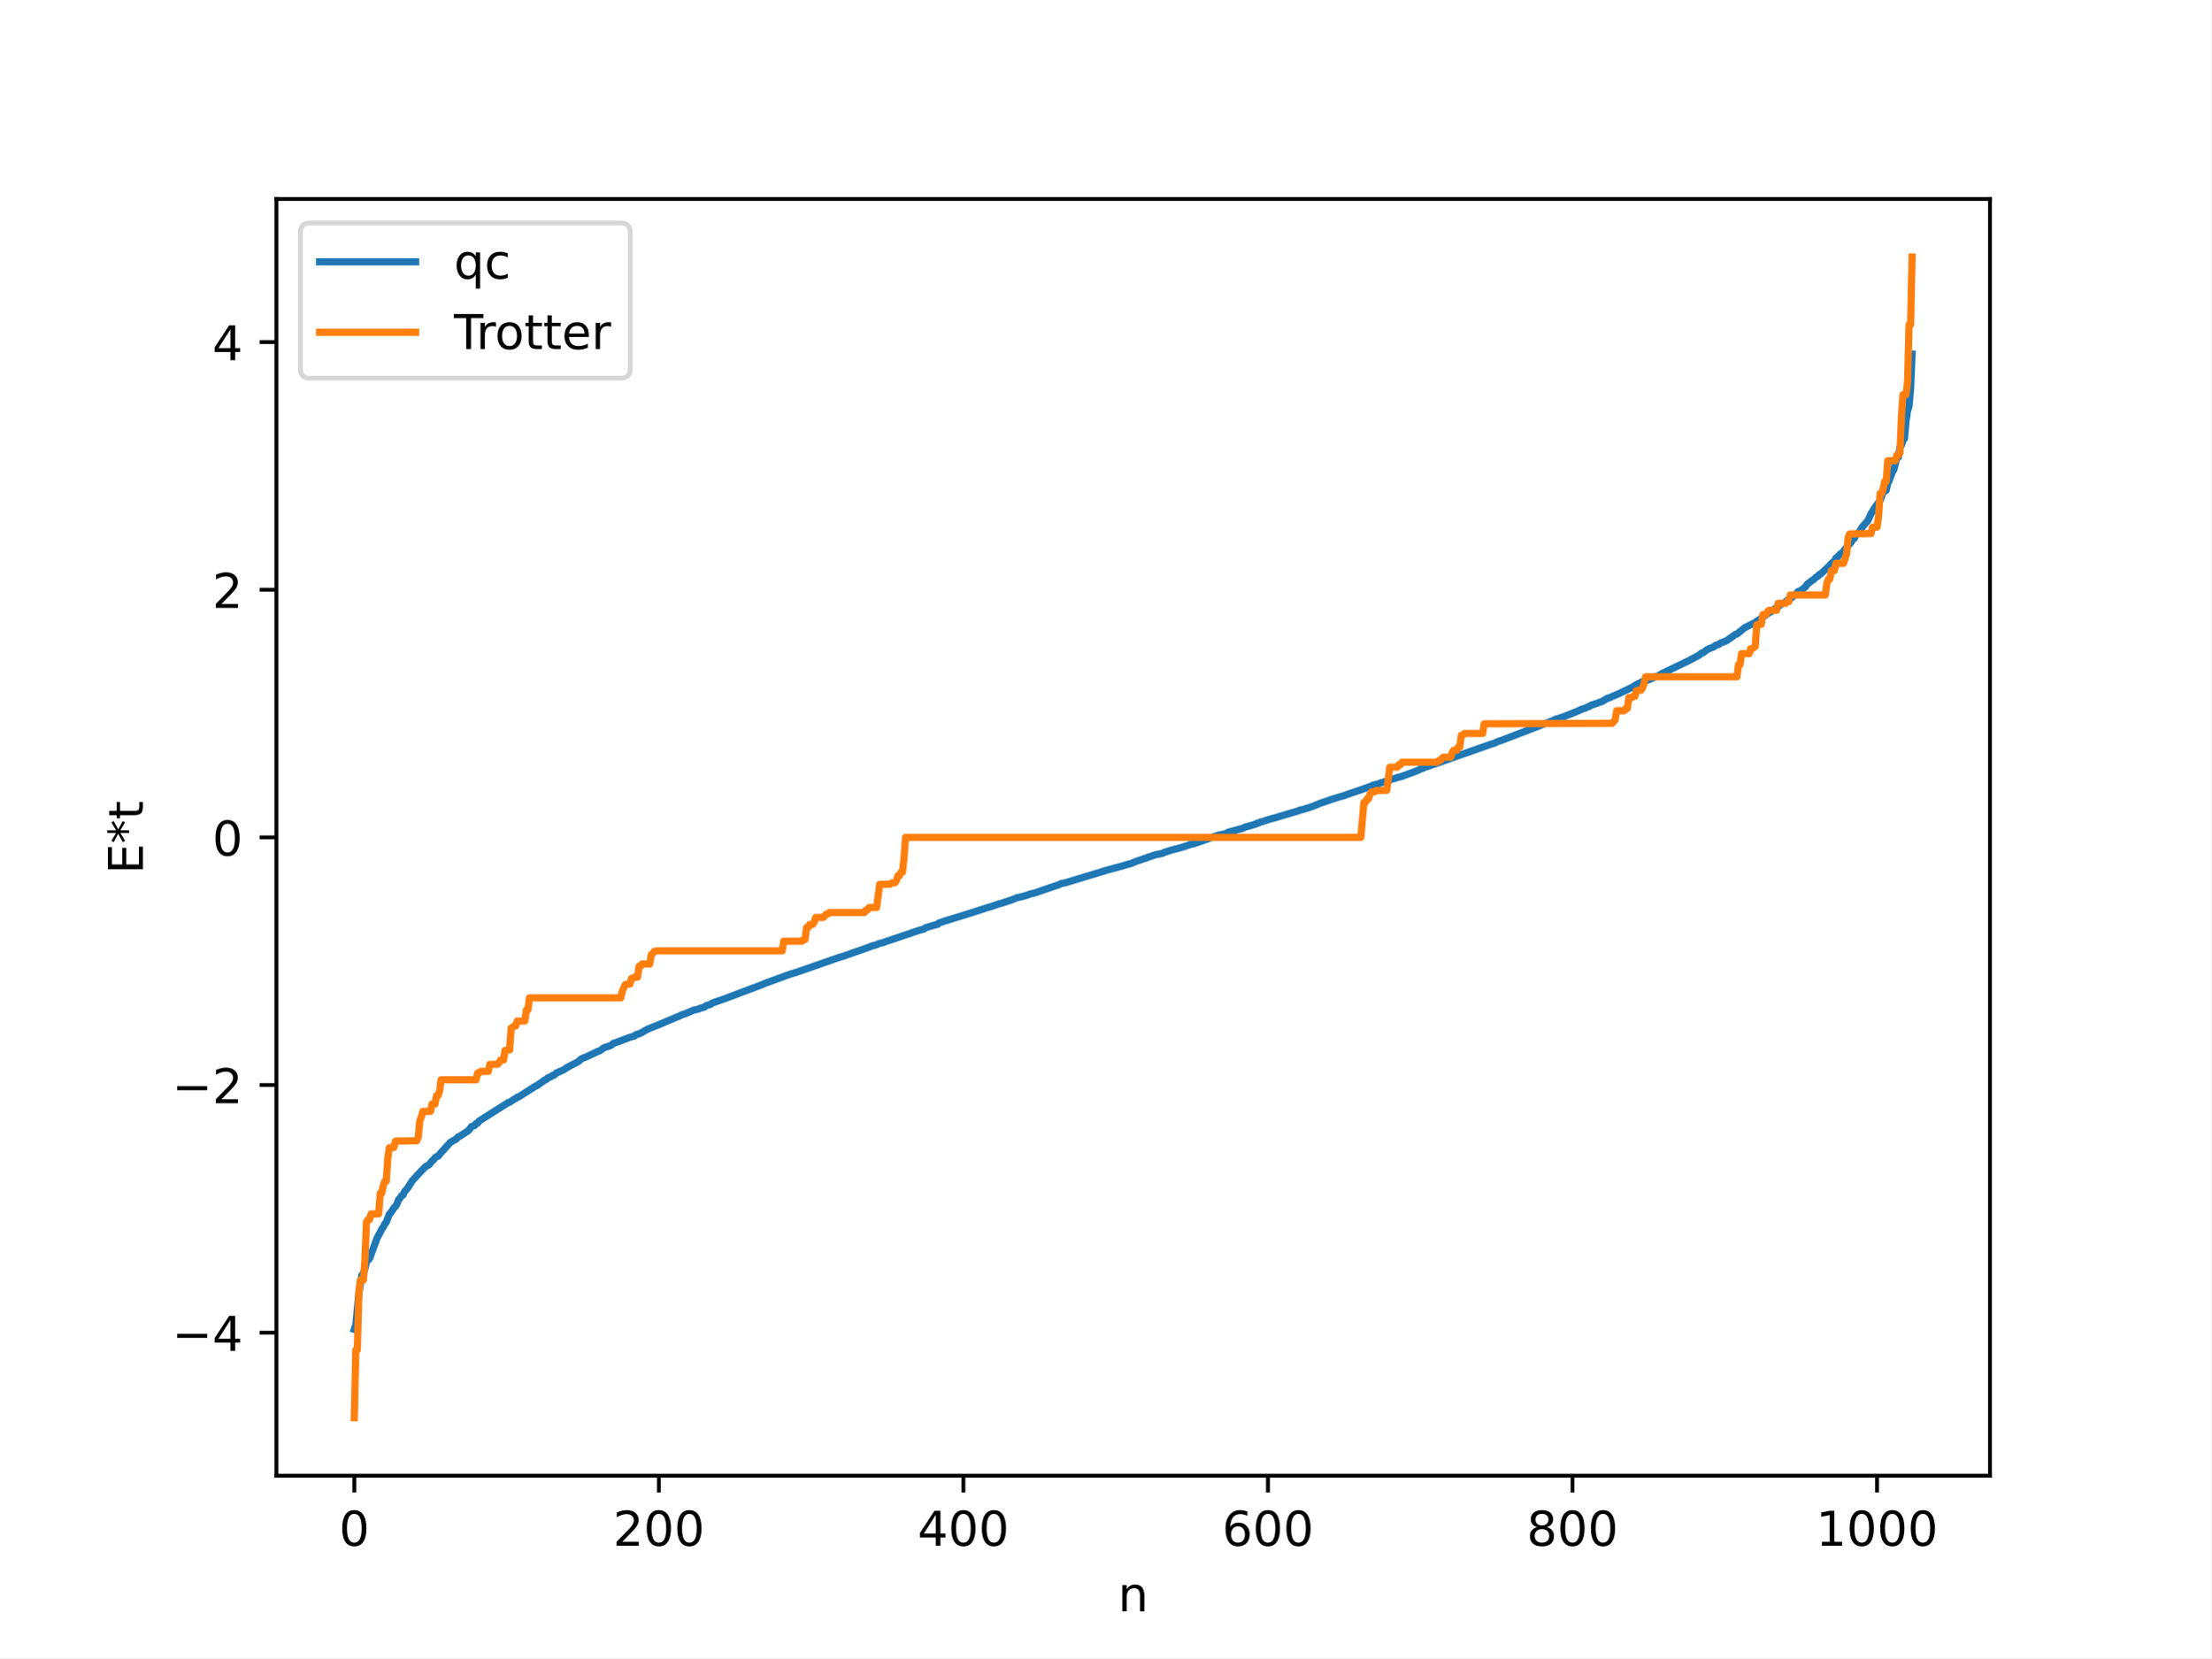
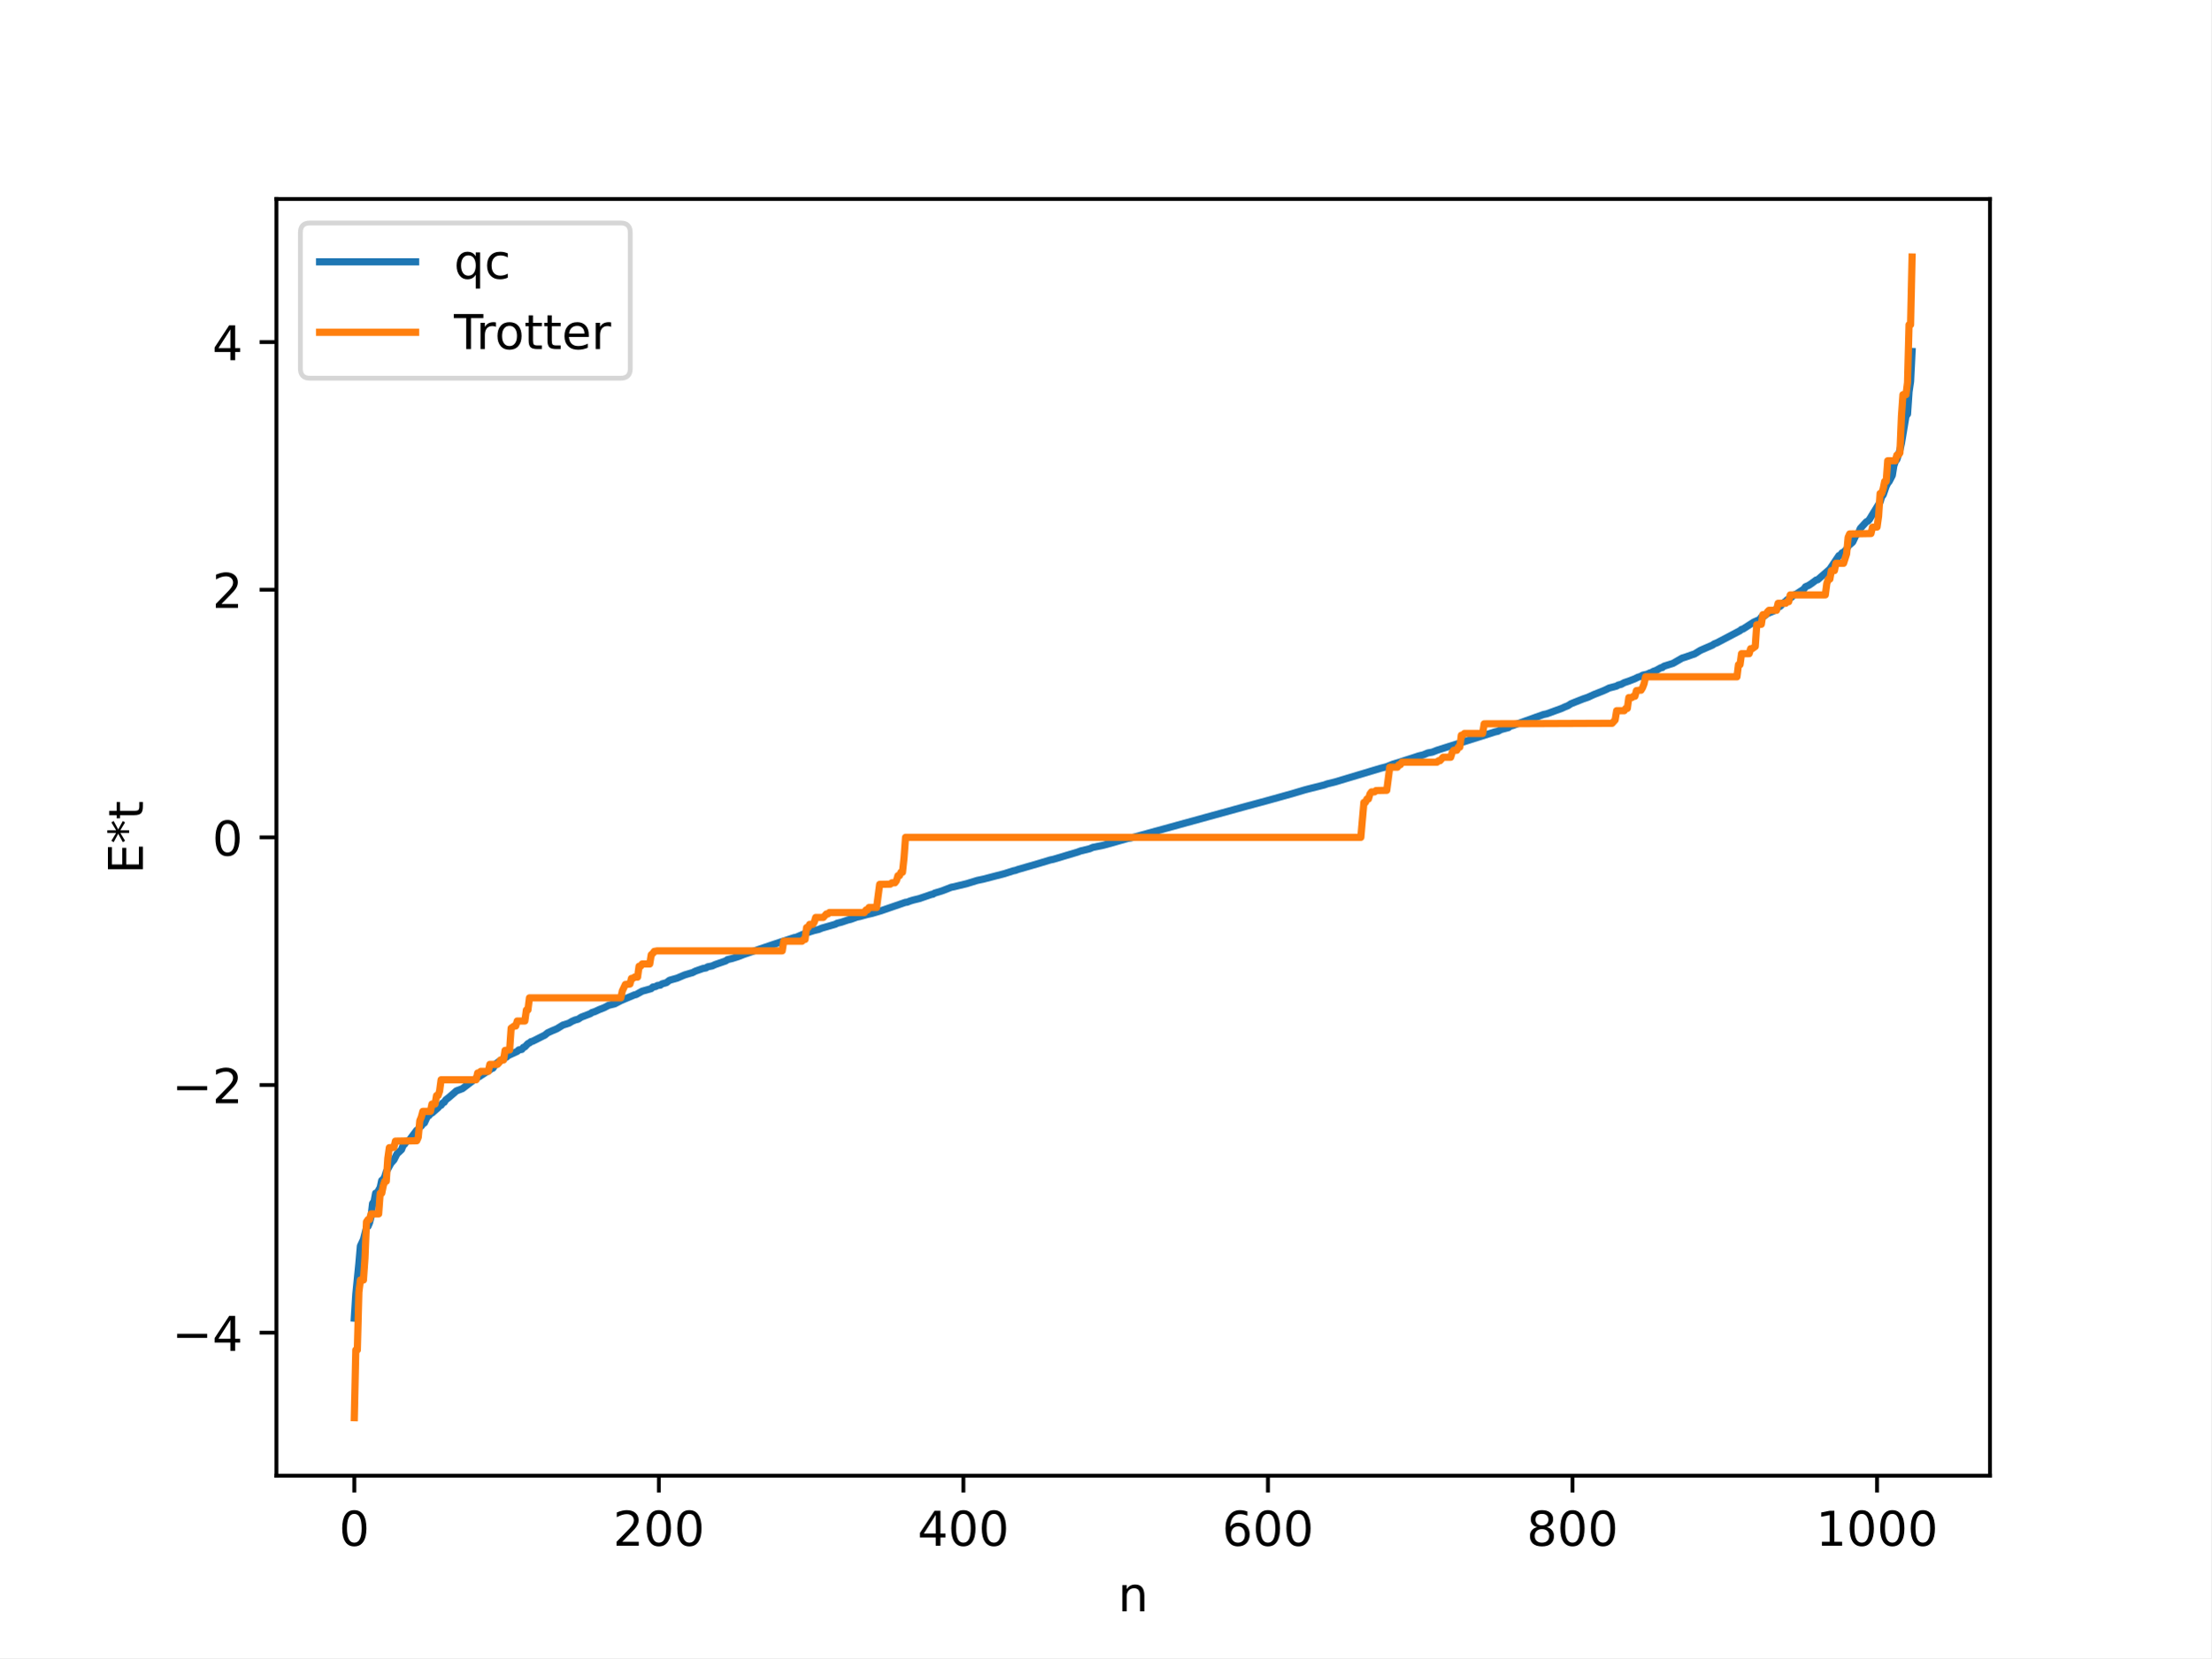
<svg xmlns="http://www.w3.org/2000/svg" xmlns:xlink="http://www.w3.org/1999/xlink" width="460.8pt" height="345.6pt" viewBox="0 0 460.8 345.6" version="1.1">
  <defs>
    <style type="text/css">*{stroke-linejoin: round; stroke-linecap: butt}</style>
  </defs>
  <g id="figure_1">
    <g id="patch_1">
      <path d="M 0 345.6  L 460.8 345.6  L 460.8 0  L 0 0  z " style="fill: #ffffff" />
    </g>
    <g id="axes_1">
      <g id="patch_2">
        <path d="M 57.6 307.584  L 414.72 307.584  L 414.72 41.472  L 57.6 41.472  z " style="fill: #ffffff" />
      </g>
      <g id="matplotlib.axis_1">
        <g id="xtick_1">
          <g id="line2d_1">
            <defs>
-               <path id="me1c7dc7ae8" d="M 0 0  L 0 3.5  " style="stroke: #000000; stroke-width: 0.8" />
-             </defs>
-             <g>
-               <use xlink:href="#me1c7dc7ae8" x="73.833" y="307.584" style="stroke: #000000; stroke-width: 0.8" />
+               <path id="m63dd4cfc53" d="M 0 0  L 0 3.5  " style="stroke: #000000; stroke-width: 0.8" />
+             </defs>
+             <g>
+               <use xlink:href="#m63dd4cfc53" x="73.833" y="307.584" style="stroke: #000000; stroke-width: 0.8" />
            </g>
          </g>
          <g id="text_1">
            <g transform="translate(70.65148 322.1824) scale(0.1 -0.1)">
              <defs>
                <path id="DejaVuSans-30" d="M 2034 4250  Q 1547 4250 1301 3770  Q 1056 3291 1056 2328  Q 1056 1369 1301 889  Q 1547 409 2034 409  Q 2525 409 2770 889  Q 3016 1369 3016 2328  Q 3016 3291 2770 3770  Q 2525 4250 2034 4250  z M 2034 4750  Q 2819 4750 3233 4129  Q 3647 3509 3647 2328  Q 3647 1150 3233 529  Q 2819 -91 2034 -91  Q 1250 -91 836 529  Q 422 1150 422 2328  Q 422 3509 836 4129  Q 1250 4750 2034 4750  z " transform="scale(0.015625)" />
              </defs>
              <use xlink:href="#DejaVuSans-30" />
            </g>
          </g>
        </g>
        <g id="xtick_2">
          <g id="line2d_2">
            <g>
-               <use xlink:href="#me1c7dc7ae8" x="137.304" y="307.584" style="stroke: #000000; stroke-width: 0.8" />
+               <use xlink:href="#m63dd4cfc53" x="137.304" y="307.584" style="stroke: #000000; stroke-width: 0.8" />
            </g>
          </g>
          <g id="text_2">
            <g transform="translate(127.7601 322.1824) scale(0.1 -0.1)">
              <defs>
                <path id="DejaVuSans-32" d="M 1228 531  L 3431 531  L 3431 0  L 469 0  L 469 531  Q 828 903 1448 1529  Q 2069 2156 2228 2338  Q 2531 2678 2651 2914  Q 2772 3150 2772 3378  Q 2772 3750 2511 3984  Q 2250 4219 1831 4219  Q 1534 4219 1204 4116  Q 875 4013 500 3803  L 500 4441  Q 881 4594 1212 4672  Q 1544 4750 1819 4750  Q 2544 4750 2975 4387  Q 3406 4025 3406 3419  Q 3406 3131 3298 2873  Q 3191 2616 2906 2266  Q 2828 2175 2409 1742  Q 1991 1309 1228 531  z " transform="scale(0.015625)" />
              </defs>
              <use xlink:href="#DejaVuSans-32" />
              <use xlink:href="#DejaVuSans-30" x="63.623" />
              <use xlink:href="#DejaVuSans-30" x="127.246" />
            </g>
          </g>
        </g>
        <g id="xtick_3">
          <g id="line2d_3">
            <g>
-               <use xlink:href="#me1c7dc7ae8" x="200.775" y="307.584" style="stroke: #000000; stroke-width: 0.8" />
+               <use xlink:href="#m63dd4cfc53" x="200.775" y="307.584" style="stroke: #000000; stroke-width: 0.8" />
            </g>
          </g>
          <g id="text_3">
            <g transform="translate(191.2311 322.1824) scale(0.1 -0.1)">
              <defs>
                <path id="DejaVuSans-34" d="M 2419 4116  L 825 1625  L 2419 1625  L 2419 4116  z M 2253 4666  L 3047 4666  L 3047 1625  L 3713 1625  L 3713 1100  L 3047 1100  L 3047 0  L 2419 0  L 2419 1100  L 313 1100  L 313 1709  L 2253 4666  z " transform="scale(0.015625)" />
              </defs>
              <use xlink:href="#DejaVuSans-34" />
              <use xlink:href="#DejaVuSans-30" x="63.623" />
              <use xlink:href="#DejaVuSans-30" x="127.246" />
            </g>
          </g>
        </g>
        <g id="xtick_4">
          <g id="line2d_4">
            <g>
-               <use xlink:href="#me1c7dc7ae8" x="264.246" y="307.584" style="stroke: #000000; stroke-width: 0.8" />
+               <use xlink:href="#m63dd4cfc53" x="264.246" y="307.584" style="stroke: #000000; stroke-width: 0.8" />
            </g>
          </g>
          <g id="text_4">
            <g transform="translate(254.7022 322.1824) scale(0.1 -0.1)">
              <defs>
                <path id="DejaVuSans-36" d="M 2113 2584  Q 1688 2584 1439 2293  Q 1191 2003 1191 1497  Q 1191 994 1439 701  Q 1688 409 2113 409  Q 2538 409 2786 701  Q 3034 994 3034 1497  Q 3034 2003 2786 2293  Q 2538 2584 2113 2584  z M 3366 4563  L 3366 3988  Q 3128 4100 2886 4159  Q 2644 4219 2406 4219  Q 1781 4219 1451 3797  Q 1122 3375 1075 2522  Q 1259 2794 1537 2939  Q 1816 3084 2150 3084  Q 2853 3084 3261 2657  Q 3669 2231 3669 1497  Q 3669 778 3244 343  Q 2819 -91 2113 -91  Q 1303 -91 875 529  Q 447 1150 447 2328  Q 447 3434 972 4092  Q 1497 4750 2381 4750  Q 2619 4750 2861 4703  Q 3103 4656 3366 4563  z " transform="scale(0.015625)" />
              </defs>
              <use xlink:href="#DejaVuSans-36" />
              <use xlink:href="#DejaVuSans-30" x="63.623" />
              <use xlink:href="#DejaVuSans-30" x="127.246" />
            </g>
          </g>
        </g>
        <g id="xtick_5">
          <g id="line2d_5">
            <g>
-               <use xlink:href="#me1c7dc7ae8" x="327.717" y="307.584" style="stroke: #000000; stroke-width: 0.8" />
+               <use xlink:href="#m63dd4cfc53" x="327.717" y="307.584" style="stroke: #000000; stroke-width: 0.8" />
            </g>
          </g>
          <g id="text_5">
            <g transform="translate(318.1733 322.1824) scale(0.1 -0.1)">
              <defs>
                <path id="DejaVuSans-38" d="M 2034 2216  Q 1584 2216 1326 1975  Q 1069 1734 1069 1313  Q 1069 891 1326 650  Q 1584 409 2034 409  Q 2484 409 2743 651  Q 3003 894 3003 1313  Q 3003 1734 2745 1975  Q 2488 2216 2034 2216  z M 1403 2484  Q 997 2584 770 2862  Q 544 3141 544 3541  Q 544 4100 942 4425  Q 1341 4750 2034 4750  Q 2731 4750 3128 4425  Q 3525 4100 3525 3541  Q 3525 3141 3298 2862  Q 3072 2584 2669 2484  Q 3125 2378 3379 2068  Q 3634 1759 3634 1313  Q 3634 634 3220 271  Q 2806 -91 2034 -91  Q 1263 -91 848 271  Q 434 634 434 1313  Q 434 1759 690 2068  Q 947 2378 1403 2484  z M 1172 3481  Q 1172 3119 1398 2916  Q 1625 2713 2034 2713  Q 2441 2713 2670 2916  Q 2900 3119 2900 3481  Q 2900 3844 2670 4047  Q 2441 4250 2034 4250  Q 1625 4250 1398 4047  Q 1172 3844 1172 3481  z " transform="scale(0.015625)" />
              </defs>
              <use xlink:href="#DejaVuSans-38" />
              <use xlink:href="#DejaVuSans-30" x="63.623" />
              <use xlink:href="#DejaVuSans-30" x="127.246" />
            </g>
          </g>
        </g>
        <g id="xtick_6">
          <g id="line2d_6">
            <g>
-               <use xlink:href="#me1c7dc7ae8" x="391.188" y="307.584" style="stroke: #000000; stroke-width: 0.8" />
+               <use xlink:href="#m63dd4cfc53" x="391.188" y="307.584" style="stroke: #000000; stroke-width: 0.8" />
            </g>
          </g>
          <g id="text_6">
            <g transform="translate(378.4631 322.1824) scale(0.1 -0.1)">
              <defs>
                <path id="DejaVuSans-31" d="M 794 531  L 1825 531  L 1825 4091  L 703 3866  L 703 4441  L 1819 4666  L 2450 4666  L 2450 531  L 3481 531  L 3481 0  L 794 0  L 794 531  z " transform="scale(0.015625)" />
              </defs>
              <use xlink:href="#DejaVuSans-31" />
              <use xlink:href="#DejaVuSans-30" x="63.623" />
              <use xlink:href="#DejaVuSans-30" x="127.246" />
              <use xlink:href="#DejaVuSans-30" x="190.869" />
            </g>
          </g>
        </g>
        <g id="text_7">
          <g transform="translate(232.9913 335.8606) scale(0.1 -0.1)">
            <defs>
              <path id="DejaVuSans-6e" d="M 3513 2113  L 3513 0  L 2938 0  L 2938 2094  Q 2938 2591 2744 2837  Q 2550 3084 2163 3084  Q 1697 3084 1428 2787  Q 1159 2491 1159 1978  L 1159 0  L 581 0  L 581 3500  L 1159 3500  L 1159 2956  Q 1366 3272 1645 3428  Q 1925 3584 2291 3584  Q 2894 3584 3203 3211  Q 3513 2838 3513 2113  z " transform="scale(0.015625)" />
            </defs>
            <use xlink:href="#DejaVuSans-6e" />
          </g>
        </g>
      </g>
      <g id="matplotlib.axis_2">
        <g id="ytick_1">
          <g id="line2d_7">
            <defs>
-               <path id="m23a9801377" d="M 0 0  L -3.5 0  " style="stroke: #000000; stroke-width: 0.8" />
-             </defs>
-             <g>
-               <use xlink:href="#m23a9801377" x="57.6" y="277.772" style="stroke: #000000; stroke-width: 0.8" />
+               <path id="m480d9a5bd8" d="M 0 0  L -3.5 0  " style="stroke: #000000; stroke-width: 0.8" />
+             </defs>
+             <g>
+               <use xlink:href="#m480d9a5bd8" x="57.6" y="277.772" style="stroke: #000000; stroke-width: 0.8" />
            </g>
          </g>
          <g id="text_8">
            <g transform="translate(35.85781 281.5713) scale(0.1 -0.1)">
              <defs>
                <path id="DejaVuSans-2212" d="M 678 2272  L 4684 2272  L 4684 1741  L 678 1741  L 678 2272  z " transform="scale(0.015625)" />
              </defs>
              <use xlink:href="#DejaVuSans-2212" />
              <use xlink:href="#DejaVuSans-34" x="83.789" />
            </g>
          </g>
        </g>
        <g id="ytick_2">
          <g id="line2d_8">
            <g>
-               <use xlink:href="#m23a9801377" x="57.6" y="226.15" style="stroke: #000000; stroke-width: 0.8" />
+               <use xlink:href="#m480d9a5bd8" x="57.6" y="226.15" style="stroke: #000000; stroke-width: 0.8" />
            </g>
          </g>
          <g id="text_9">
            <g transform="translate(35.85781 229.9492) scale(0.1 -0.1)">
              <use xlink:href="#DejaVuSans-2212" />
              <use xlink:href="#DejaVuSans-32" x="83.789" />
            </g>
          </g>
        </g>
        <g id="ytick_3">
          <g id="line2d_9">
            <g>
-               <use xlink:href="#m23a9801377" x="57.6" y="174.528" style="stroke: #000000; stroke-width: 0.8" />
+               <use xlink:href="#m480d9a5bd8" x="57.6" y="174.528" style="stroke: #000000; stroke-width: 0.8" />
            </g>
          </g>
          <g id="text_10">
            <g transform="translate(44.2375 178.3272) scale(0.1 -0.1)">
              <use xlink:href="#DejaVuSans-30" />
            </g>
          </g>
        </g>
        <g id="ytick_4">
          <g id="line2d_10">
            <g>
-               <use xlink:href="#m23a9801377" x="57.6" y="122.906" style="stroke: #000000; stroke-width: 0.8" />
+               <use xlink:href="#m480d9a5bd8" x="57.6" y="122.906" style="stroke: #000000; stroke-width: 0.8" />
            </g>
          </g>
          <g id="text_11">
            <g transform="translate(44.2375 126.7052) scale(0.1 -0.1)">
              <use xlink:href="#DejaVuSans-32" />
            </g>
          </g>
        </g>
        <g id="ytick_5">
          <g id="line2d_11">
            <g>
-               <use xlink:href="#m23a9801377" x="57.6" y="71.284" style="stroke: #000000; stroke-width: 0.8" />
+               <use xlink:href="#m480d9a5bd8" x="57.6" y="71.284" style="stroke: #000000; stroke-width: 0.8" />
            </g>
          </g>
          <g id="text_12">
            <g transform="translate(44.2375 75.08316) scale(0.1 -0.1)">
              <use xlink:href="#DejaVuSans-34" />
            </g>
          </g>
        </g>
        <g id="text_13">
          <g transform="translate(29.77812 182.1475) rotate(-90) scale(0.1 -0.1)">
            <defs>
              <path id="DejaVuSans-45" d="M 628 4666  L 3578 4666  L 3578 4134  L 1259 4134  L 1259 2753  L 3481 2753  L 3481 2222  L 1259 2222  L 1259 531  L 3634 531  L 3634 0  L 628 0  L 628 4666  z " transform="scale(0.015625)" />
              <path id="DejaVuSans-2a" d="M 3009 3897  L 1888 3291  L 3009 2681  L 2828 2375  L 1778 3009  L 1778 1831  L 1422 1831  L 1422 3009  L 372 2375  L 191 2681  L 1313 3291  L 191 3897  L 372 4206  L 1422 3572  L 1422 4750  L 1778 4750  L 1778 3572  L 2828 4206  L 3009 3897  z " transform="scale(0.015625)" />
              <path id="DejaVuSans-74" d="M 1172 4494  L 1172 3500  L 2356 3500  L 2356 3053  L 1172 3053  L 1172 1153  Q 1172 725 1289 603  Q 1406 481 1766 481  L 2356 481  L 2356 0  L 1766 0  Q 1100 0 847 248  Q 594 497 594 1153  L 594 3053  L 172 3053  L 172 3500  L 594 3500  L 594 4494  L 1172 4494  z " transform="scale(0.015625)" />
            </defs>
            <use xlink:href="#DejaVuSans-45" />
            <use xlink:href="#DejaVuSans-2a" x="63.184" />
            <use xlink:href="#DejaVuSans-74" x="113.184" />
          </g>
        </g>
      </g>
      <g id="line2d_12">
-         <path d="M 73.833 277.084  L 74.15 276.179  L 74.785 269.538  L 75.42 265.768  L 75.737 265.394  L 76.054 264.391  L 76.372 263.012  L 77.006 262.329  L 78.593 258.016  L 79.228 256.876  L 79.545 256.201  L 79.862 255.797  L 80.18 255.118  L 80.497 254.749  L 81.132 253.066  L 81.449 252.762  L 82.084 251.764  L 82.401 251.477  L 82.719 250.951  L 83.036 250.059  L 83.353 249.758  L 83.671 249.251  L 83.988 249.082  L 84.305 248.386  L 84.94 247.648  L 85.892 246.131  L 87.162 244.749  L 87.796 244.068  L 88.748 243.104  L 89.383 242.805  L 90.018 241.979  L 90.335 241.768  L 90.653 241.312  L 90.97 241.079  L 91.287 240.994  L 91.922 240.238  L 93.826 238.126  L 94.461 237.742  L 95.096 237.42  L 95.413 236.987  L 95.73 236.897  L 97.634 235.643  L 98.269 234.816  L 98.904 234.6  L 99.221 234.162  L 99.539 234.093  L 99.856 233.643  L 100.491 233.249  L 105.886 229.828  L 106.203 229.741  L 107.155 229.117  L 107.472 228.972  L 107.79 228.687  L 108.107 228.619  L 111.598 226.389  L 111.915 226.261  L 113.502 225.125  L 113.82 225.028  L 114.137 224.677  L 114.772 224.447  L 115.089 224.184  L 115.406 224.13  L 116.041 223.58  L 116.358 223.511  L 116.676 223.302  L 117.31 223.073  L 118.262 222.442  L 120.484 221.294  L 121.119 220.718  L 122.388 220.193  L 124.61 219.144  L 124.927 219.06  L 125.879 218.376  L 127.148 217.97  L 127.466 217.796  L 127.783 217.484  L 128.418 217.287  L 131.274 216.209  L 131.909 216.02  L 132.226 215.954  L 132.543 215.646  L 133.496 215.369  L 134.13 214.973  L 135.082 214.464  L 137.304 213.569  L 139.525 212.632  L 140.16 212.38  L 141.112 211.939  L 141.429 211.875  L 142.064 211.509  L 142.699 211.34  L 144.603 210.533  L 145.555 210.333  L 145.872 210.159  L 146.507 210.005  L 146.824 209.902  L 147.142 209.622  L 148.094 209.341  L 148.411 209.073  L 150.95 208.192  L 158.884 205.203  L 159.519 204.924  L 164.914 202.963  L 165.548 202.792  L 166.183 202.587  L 171.578 200.706  L 174.752 199.593  L 175.704 199.318  L 180.781 197.535  L 181.734 197.157  L 182.686 196.926  L 183.003 196.723  L 183.955 196.491  L 184.907 196.141  L 185.542 195.943  L 191.572 193.897  L 192.524 193.663  L 192.841 193.382  L 194.745 192.815  L 195.38 192.669  L 195.697 192.367  L 196.332 192.161  L 196.967 191.945  L 201.092 190.682  L 205.853 189.151  L 206.487 188.987  L 208.074 188.415  L 208.709 188.266  L 210.93 187.532  L 211.882 187.127  L 213.152 186.836  L 214.104 186.57  L 214.739 186.313  L 215.373 186.207  L 220.768 184.365  L 221.086 184.179  L 222.038 183.991  L 230.606 181.389  L 231.241 181.211  L 233.78 180.533  L 235.049 180.143  L 235.684 180.005  L 236.319 179.718  L 236.953 179.463  L 237.588 179.272  L 238.54 178.917  L 238.858 178.875  L 239.175 178.684  L 239.81 178.505  L 240.762 178.161  L 242.348 177.852  L 242.666 177.642  L 243.618 177.354  L 244.253 177.15  L 245.839 176.743  L 247.109 176.356  L 248.061 176.02  L 249.013 175.797  L 253.139 174.344  L 254.091 174.028  L 255.36 173.779  L 255.995 173.45  L 257.899 172.931  L 258.534 172.759  L 258.851 172.704  L 259.486 172.397  L 260.755 172.048  L 261.39 171.847  L 261.707 171.781  L 262.024 171.553  L 262.342 171.54  L 262.659 171.32  L 262.977 171.291  L 263.929 170.959  L 264.881 170.674  L 265.515 170.509  L 270.593 169  L 270.91 168.834  L 271.545 168.723  L 273.132 168.219  L 273.767 167.993  L 275.036 167.467  L 275.988 167.133  L 277.892 166.485  L 279.479 166  L 280.114 165.83  L 280.748 165.586  L 284.239 164.405  L 284.874 164.157  L 285.826 163.847  L 286.143 163.648  L 287.096 163.417  L 287.73 163.182  L 289.634 162.62  L 289.952 162.42  L 290.904 162.189  L 291.221 162.04  L 291.856 161.921  L 295.347 160.644  L 295.981 160.313  L 296.616 160.107  L 296.934 159.917  L 297.568 159.741  L 310.58 155.162  L 311.215 154.969  L 311.532 154.866  L 312.167 154.542  L 312.801 154.36  L 323.591 150.204  L 324.226 149.892  L 325.496 149.507  L 326.448 149.162  L 328.986 148.132  L 329.621 147.828  L 330.573 147.515  L 330.891 147.324  L 331.208 147.266  L 331.525 147.004  L 332.795 146.599  L 333.429 146.35  L 333.747 146.276  L 335.016 145.531  L 335.334 145.464  L 335.968 145.181  L 337.238 144.639  L 340.094 143.276  L 341.046 142.68  L 342.315 142.075  L 343.585 141.688  L 344.537 141.282  L 344.854 141.039  L 345.489 140.91  L 346.441 140.346  L 352.153 137.6  L 353.74 136.744  L 354.058 136.579  L 354.692 136.073  L 355.01 136.013  L 355.644 135.479  L 356.279 135.158  L 356.914 134.928  L 357.231 134.775  L 357.548 134.495  L 358.183 134.323  L 358.5 134.049  L 359.77 133.574  L 361.674 132.234  L 361.991 132.143  L 363.578 130.852  L 364.213 130.516  L 365.8 129.751  L 366.117 129.443  L 366.434 129.322  L 368.656 127.706  L 369.291 127.367  L 369.925 126.813  L 370.243 126.718  L 370.877 126.19  L 371.195 125.922  L 371.829 125.665  L 372.781 124.906  L 373.099 124.811  L 374.368 123.707  L 374.686 123.323  L 375.32 123.053  L 376.272 122.307  L 376.59 121.81  L 377.542 121.048  L 377.859 120.876  L 378.494 120.298  L 378.811 120.13  L 379.129 119.758  L 379.446 119.615  L 381.033 118.146  L 381.667 117.476  L 381.985 117.157  L 382.302 117.05  L 382.62 116.306  L 382.937 116.106  L 383.572 115.417  L 383.889 115.285  L 384.524 114.446  L 385.793 113.007  L 386.11 112.367  L 386.428 112.245  L 386.745 111.558  L 387.38 111.05  L 388.015 109.962  L 389.284 108.481  L 389.919 107.106  L 390.871 105.548  L 391.823 104.34  L 392.458 102.588  L 393.092 102.184  L 393.41 100.748  L 393.727 100.15  L 394.362 98.354  L 394.679 97.927  L 395.314 95.403  L 395.631 95.299  L 395.948 93.269  L 396.266 92.775  L 396.583 91.839  L 396.9 91.389  L 397.218 87.852  L 397.535 85.654  L 397.853 84.629  L 398.17 81.061  L 398.487 73.795  L 398.487 73.795  " clip-path="url(#p142a88cc3c)" style="fill: none; stroke: #1f77b4; stroke-width: 1.5; stroke-linecap: square" />
+         <path d="M 73.833 274.737  L 74.15 269.757  L 74.785 263.338  L 75.102 259.71  L 75.737 258.345  L 76.372 255.853  L 76.689 255.606  L 77.006 254.849  L 77.324 253.579  L 77.641 250.843  L 77.958 250.397  L 78.276 248.696  L 78.593 248.657  L 79.228 247.504  L 79.545 246.048  L 79.862 245.806  L 80.18 245.262  L 80.497 244.235  L 81.449 242.482  L 82.084 241.768  L 82.719 240.51  L 83.671 239.618  L 83.988 238.78  L 84.305 238.494  L 84.623 238.006  L 85.258 237.696  L 86.844 235.579  L 87.162 235.392  L 87.479 234.896  L 87.796 234.707  L 88.114 234.243  L 88.431 234.07  L 89.066 232.703  L 89.383 232.541  L 89.7 232.115  L 90.018 231.997  L 91.287 230.895  L 91.605 230.473  L 91.922 230.369  L 92.239 229.904  L 92.557 229.768  L 92.874 229.262  L 93.509 228.772  L 94.778 227.681  L 95.096 227.386  L 96.365 226.909  L 99.221 224.719  L 99.856 224.42  L 101.76 223.174  L 102.077 223.013  L 102.395 222.724  L 102.712 222.651  L 103.347 221.73  L 103.981 221.256  L 104.299 221.101  L 104.934 220.621  L 105.568 220.319  L 105.886 220.02  L 107.79 219.147  L 108.107 218.838  L 108.742 218.731  L 109.059 218.311  L 109.377 218.204  L 110.011 217.529  L 110.329 217.387  L 110.646 217.116  L 110.963 217.045  L 111.598 216.737  L 113.185 215.933  L 113.502 215.786  L 114.137 215.272  L 115.089 214.841  L 116.041 214.441  L 117.31 213.661  L 117.945 213.467  L 118.58 213.253  L 119.215 212.876  L 119.849 212.602  L 120.484 212.435  L 121.119 212.017  L 123.023 211.286  L 123.34 211.055  L 123.975 210.849  L 124.927 210.411  L 125.879 210.047  L 126.831 209.545  L 128.1 209.231  L 129.37 208.57  L 132.226 207.363  L 132.543 207.309  L 133.813 206.603  L 135.717 206.062  L 136.034 205.734  L 136.669 205.627  L 136.986 205.417  L 137.621 205.336  L 137.939 205.082  L 138.891 204.817  L 139.525 204.32  L 141.112 203.876  L 142.699 203.201  L 143.968 202.821  L 144.286 202.741  L 144.92 202.417  L 146.507 201.86  L 147.142 201.75  L 147.459 201.52  L 148.411 201.334  L 149.046 201.041  L 151.267 200.278  L 151.585 200.022  L 152.537 199.799  L 153.806 199.399  L 155.076 198.91  L 162.692 196.341  L 163.644 196.04  L 165.548 195.414  L 165.866 195.379  L 167.135 194.831  L 168.087 194.445  L 169.674 193.945  L 170.626 193.724  L 171.261 193.453  L 174.117 192.635  L 174.434 192.446  L 175.386 192.206  L 176.656 191.769  L 177.291 191.623  L 178.56 191.159  L 179.195 191.035  L 180.781 190.599  L 181.734 190.385  L 183.638 189.824  L 185.224 189.275  L 188.715 188.07  L 189.033 188.051  L 189.667 187.802  L 190.302 187.609  L 191.572 187.297  L 194.11 186.423  L 194.428 186.38  L 194.745 186.168  L 196.332 185.684  L 198.236 184.94  L 198.871 184.818  L 199.505 184.659  L 201.41 184.201  L 203.631 183.512  L 204.9 183.249  L 209.343 182.092  L 209.978 181.888  L 211.248 181.485  L 211.565 181.438  L 212.2 181.207  L 216.643 179.921  L 218.864 179.246  L 219.499 179.116  L 224.577 177.601  L 225.211 177.361  L 227.115 176.9  L 227.75 176.623  L 229.972 176.17  L 230.606 176.001  L 235.049 174.749  L 235.684 174.658  L 260.12 167.941  L 263.929 166.916  L 264.563 166.74  L 268.054 165.765  L 269.324 165.414  L 271.862 164.653  L 272.497 164.483  L 275.988 163.607  L 276.623 163.376  L 278.21 162.986  L 287.73 160.128  L 288.365 159.966  L 289 159.797  L 290.269 159.283  L 291.539 158.905  L 292.808 158.48  L 294.395 157.978  L 295.664 157.559  L 296.616 157.334  L 297.568 156.936  L 298.52 156.76  L 299.472 156.38  L 311.532 152.561  L 312.167 152.421  L 312.801 152.07  L 314.388 151.646  L 314.705 151.374  L 315.34 151.206  L 316.292 150.846  L 321.687 148.919  L 322.322 148.789  L 325.496 147.637  L 326.13 147.337  L 326.765 147.086  L 327.4 146.679  L 329.939 145.668  L 330.891 145.344  L 332.16 144.768  L 334.064 144.012  L 334.699 143.732  L 335.334 143.41  L 336.92 142.995  L 337.238 142.788  L 337.872 142.627  L 338.507 142.277  L 339.459 141.959  L 340.729 141.466  L 341.363 141.147  L 341.998 140.96  L 342.315 140.723  L 343.267 140.522  L 343.902 140.224  L 344.22 140.169  L 344.537 139.945  L 345.172 139.718  L 346.124 139.176  L 346.441 139.137  L 346.758 138.858  L 348.662 138.262  L 350.567 137.162  L 351.201 136.973  L 352.788 136.414  L 353.105 136.324  L 354.375 135.548  L 356.914 134.445  L 357.231 134.21  L 357.866 133.955  L 362.626 131.45  L 362.943 131.179  L 363.261 131.097  L 365.482 129.668  L 366.752 129.11  L 367.069 128.635  L 367.704 128.377  L 368.339 127.884  L 369.608 127.357  L 369.925 127.174  L 370.56 126.532  L 370.877 126.446  L 371.195 126.189  L 371.512 125.748  L 372.147 125.322  L 372.464 125.004  L 373.099 124.624  L 373.416 124.452  L 373.734 124.051  L 374.368 123.81  L 375.955 122.761  L 376.272 122.296  L 376.907 122.021  L 377.542 121.607  L 378.494 120.894  L 378.811 120.836  L 381.35 118.623  L 383.254 115.792  L 383.572 115.716  L 383.889 115.223  L 384.206 115.091  L 384.841 114.474  L 385.158 113.806  L 386.11 112.983  L 386.745 111.629  L 387.38 110.972  L 387.697 110.139  L 388.967 108.752  L 389.284 108.608  L 389.601 108.258  L 391.823 104.632  L 392.14 103.562  L 392.458 103.154  L 393.092 101.344  L 393.41 100.702  L 393.727 100.319  L 394.362 99.083  L 394.679 97.106  L 394.996 96.16  L 395.314 95.779  L 395.948 93.804  L 396.266 92.407  L 397.218 86.72  L 397.535 86.305  L 397.853 81.638  L 398.17 79.504  L 398.487 73.257  L 398.487 73.257  " clip-path="url(#p354e594035)" style="fill: none; stroke: #1f77b4; stroke-width: 1.5; stroke-linecap: square" />
      </g>
      <g id="line2d_13">
-         <path d="M 73.833 295.488  L 74.15 281.373  L 74.467 281.373  L 74.785 269.308  L 75.102 266.802  L 75.737 266.802  L 76.054 262.288  L 76.372 254.667  L 76.689 254.199  L 77.006 254.199  L 77.324 253.02  L 78.91 253.02  L 79.228 248.721  L 79.545 248.721  L 79.862 247.164  L 80.18 246.203  L 80.497 246.203  L 80.815 241.449  L 81.132 239.211  L 82.084 239.172  L 82.401 237.848  L 86.844 237.773  L 87.162 237.048  L 87.479 233.603  L 87.796 232.841  L 88.114 231.648  L 89.7 231.648  L 90.018 230.125  L 90.653 230.125  L 90.97 228.355  L 91.287 228.355  L 91.605 227.432  L 91.922 225.061  L 99.221 225.061  L 99.539 223.647  L 99.856 223.647  L 100.173 223.313  L 101.76 223.313  L 102.077 221.848  L 103.664 221.848  L 103.981 221.518  L 104.299 220.947  L 104.934 220.947  L 105.251 218.938  L 106.203 218.836  L 106.52 214.303  L 107.155 213.855  L 107.472 213.855  L 107.79 212.811  L 109.377 212.811  L 109.694 210.52  L 110.011 210.52  L 110.329 207.988  L 129.37 207.988  L 129.687 206.55  L 130.322 205.197  L 131.274 205.111  L 131.591 203.934  L 131.909 203.934  L 132.226 203.666  L 132.861 203.666  L 133.178 201.401  L 133.496 201.401  L 133.813 200.926  L 135.4 200.926  L 135.717 198.995  L 136.034 198.734  L 136.352 198.298  L 136.986 198.188  L 163.01 198.188  L 163.327 196.183  L 167.135 196.183  L 167.453 195.817  L 167.77 195.817  L 168.087 193.336  L 168.405 193.336  L 168.722 192.674  L 169.357 192.674  L 169.674 192.246  L 169.991 191.223  L 171.578 191.223  L 172.213 190.501  L 172.53 190.501  L 172.848 190.195  L 180.147 190.195  L 180.464 189.668  L 180.781 189.668  L 181.099 189.151  L 182.686 189.151  L 183.32 184.328  L 185.542 184.285  L 185.859 184.005  L 186.494 184.005  L 186.811 183.582  L 187.129 182.521  L 187.446 182.521  L 187.763 181.803  L 188.081 181.803  L 188.398 178.805  L 188.715 174.528  L 283.605 174.528  L 284.239 167.253  L 284.557 167.253  L 284.874 166.535  L 285.191 166.535  L 285.509 165.474  L 285.826 165.051  L 286.461 165.051  L 286.778 164.771  L 289 164.728  L 289.634 159.905  L 291.221 159.905  L 291.539 159.388  L 291.856 159.388  L 292.173 158.861  L 299.472 158.861  L 299.79 158.555  L 300.107 158.555  L 300.742 157.833  L 302.329 157.833  L 302.646 156.81  L 302.963 156.382  L 303.598 156.382  L 303.915 155.72  L 304.233 155.72  L 304.55 153.239  L 304.867 153.239  L 305.185 152.873  L 308.993 152.873  L 309.31 150.868  L 335.968 150.758  L 336.603 150.061  L 336.92 148.13  L 338.507 148.13  L 338.824 147.655  L 339.142 147.655  L 339.459 145.39  L 340.094 145.39  L 340.411 145.122  L 340.729 145.122  L 341.046 143.945  L 341.681 143.859  L 341.998 143.859  L 342.315 143.335  L 342.633 142.506  L 342.95 141.068  L 361.991 141.068  L 362.309 138.536  L 362.626 138.536  L 362.943 136.245  L 364.53 136.245  L 364.848 135.201  L 365.165 135.201  L 365.8 134.753  L 366.117 130.22  L 367.069 130.118  L 367.386 128.109  L 368.021 128.109  L 368.339 127.538  L 368.656 127.208  L 370.243 127.208  L 370.56 125.743  L 372.147 125.743  L 372.464 125.409  L 372.781 125.409  L 373.099 123.995  L 380.398 123.995  L 380.715 121.624  L 381.033 120.701  L 381.35 120.701  L 381.667 118.931  L 382.302 118.931  L 382.62 117.408  L 384.206 117.408  L 384.841 115.453  L 385.158 112.008  L 385.476 111.283  L 389.919 111.208  L 390.236 109.884  L 391.188 109.845  L 391.505 107.607  L 391.823 102.853  L 392.14 102.853  L 392.458 101.892  L 392.775 100.335  L 393.092 100.335  L 393.41 96.036  L 394.996 96.036  L 395.314 94.857  L 395.631 94.857  L 395.948 94.389  L 396.266 86.768  L 396.583 82.254  L 397.218 82.254  L 397.535 79.748  L 397.853 67.683  L 398.17 67.683  L 398.487 53.568  L 398.487 53.568  " clip-path="url(#p142a88cc3c)" style="fill: none; stroke: #ff7f0e; stroke-width: 1.5; stroke-linecap: square" />
+         <path d="M 73.833 295.488  L 74.15 281.373  L 74.467 281.373  L 74.785 269.308  L 75.102 266.802  L 75.737 266.802  L 76.054 262.288  L 76.372 254.667  L 76.689 254.199  L 77.006 254.199  L 77.324 253.02  L 78.91 253.02  L 79.228 248.721  L 79.545 248.721  L 79.862 247.164  L 80.18 246.203  L 80.497 246.203  L 80.815 241.449  L 81.132 239.211  L 82.084 239.172  L 82.401 237.848  L 86.844 237.773  L 87.162 237.048  L 87.479 233.603  L 87.796 232.841  L 88.114 231.648  L 89.7 231.648  L 90.018 230.125  L 90.653 230.125  L 90.97 228.355  L 91.287 228.355  L 91.605 227.432  L 91.922 225.061  L 99.221 225.061  L 99.539 223.647  L 99.856 223.647  L 100.173 223.313  L 101.76 223.313  L 102.077 221.848  L 103.664 221.848  L 103.981 221.518  L 104.299 220.947  L 104.934 220.947  L 105.251 218.938  L 106.203 218.836  L 106.52 214.303  L 107.155 213.855  L 107.472 213.855  L 107.79 212.811  L 109.377 212.811  L 109.694 210.52  L 110.011 210.52  L 110.329 207.988  L 129.37 207.988  L 129.687 206.55  L 130.322 205.197  L 131.274 205.111  L 131.591 203.934  L 131.909 203.934  L 132.226 203.666  L 132.861 203.666  L 133.178 201.401  L 133.496 201.401  L 133.813 200.926  L 135.4 200.926  L 135.717 198.995  L 136.034 198.734  L 136.352 198.298  L 136.986 198.188  L 163.01 198.188  L 163.327 196.183  L 167.135 196.183  L 167.453 195.817  L 167.77 195.817  L 168.087 193.336  L 168.405 193.336  L 168.722 192.674  L 169.357 192.674  L 169.674 192.246  L 169.991 191.223  L 171.578 191.223  L 172.213 190.501  L 172.53 190.501  L 172.848 190.195  L 180.147 190.195  L 180.464 189.668  L 180.781 189.668  L 181.099 189.151  L 182.686 189.151  L 183.32 184.328  L 185.542 184.285  L 185.859 184.005  L 186.494 184.005  L 186.811 183.582  L 187.129 182.521  L 187.446 182.521  L 187.763 181.803  L 188.081 181.803  L 188.398 178.805  L 188.715 174.528  L 283.605 174.528  L 284.239 167.253  L 284.557 167.253  L 284.874 166.535  L 285.191 166.535  L 285.509 165.474  L 285.826 165.051  L 286.461 165.051  L 286.778 164.771  L 289 164.728  L 289.634 159.905  L 291.221 159.905  L 291.539 159.388  L 291.856 159.388  L 292.173 158.861  L 299.472 158.861  L 299.79 158.555  L 300.107 158.555  L 300.742 157.833  L 302.329 157.833  L 302.646 156.81  L 302.963 156.382  L 303.598 156.382  L 303.915 155.72  L 304.233 155.72  L 304.55 153.239  L 304.867 153.239  L 305.185 152.873  L 308.993 152.873  L 309.31 150.868  L 335.968 150.758  L 336.603 150.061  L 336.92 148.13  L 338.507 148.13  L 338.824 147.655  L 339.142 147.655  L 339.459 145.39  L 340.094 145.39  L 340.411 145.122  L 340.729 145.122  L 341.046 143.945  L 341.681 143.859  L 341.998 143.859  L 342.315 143.335  L 342.633 142.506  L 342.95 141.068  L 361.991 141.068  L 362.309 138.536  L 362.626 138.536  L 362.943 136.245  L 364.53 136.245  L 364.848 135.201  L 365.165 135.201  L 365.8 134.753  L 366.117 130.22  L 367.069 130.118  L 367.386 128.109  L 368.021 128.109  L 368.339 127.538  L 368.656 127.208  L 370.243 127.208  L 370.56 125.743  L 372.147 125.743  L 372.464 125.409  L 372.781 125.409  L 373.099 123.995  L 380.398 123.995  L 380.715 121.624  L 381.033 120.701  L 381.35 120.701  L 381.667 118.931  L 382.302 118.931  L 382.62 117.408  L 384.206 117.408  L 384.841 115.453  L 385.158 112.008  L 385.476 111.283  L 389.919 111.208  L 390.236 109.884  L 391.188 109.845  L 391.505 107.607  L 391.823 102.853  L 392.14 102.853  L 392.458 101.892  L 392.775 100.335  L 393.092 100.335  L 393.41 96.036  L 394.996 96.036  L 395.314 94.857  L 395.631 94.857  L 395.948 94.389  L 396.266 86.768  L 396.583 82.254  L 397.218 82.254  L 397.535 79.748  L 397.853 67.683  L 398.17 67.683  L 398.487 53.568  L 398.487 53.568  " clip-path="url(#p354e594035)" style="fill: none; stroke: #ff7f0e; stroke-width: 1.5; stroke-linecap: square" />
      </g>
      <g id="patch_3">
        <path d="M 57.6 307.584  L 57.6 41.472  " style="fill: none; stroke: #000000; stroke-width: 0.8; stroke-linejoin: miter; stroke-linecap: square" />
      </g>
      <g id="patch_4">
        <path d="M 414.72 307.584  L 414.72 41.472  " style="fill: none; stroke: #000000; stroke-width: 0.8; stroke-linejoin: miter; stroke-linecap: square" />
      </g>
      <g id="patch_5">
        <path d="M 57.6 307.584  L 414.72 307.584  " style="fill: none; stroke: #000000; stroke-width: 0.8; stroke-linejoin: miter; stroke-linecap: square" />
      </g>
      <g id="patch_6">
        <path d="M 57.6 41.472  L 414.72 41.472  " style="fill: none; stroke: #000000; stroke-width: 0.8; stroke-linejoin: miter; stroke-linecap: square" />
      </g>
      <g id="legend_1">
        <g id="patch_7">
          <path d="M 64.6 78.828  L 129.342 78.828  Q 131.342 78.828 131.342 76.828  L 131.342 48.472  Q 131.342 46.472 129.342 46.472  L 64.6 46.472  Q 62.6 46.472 62.6 48.472  L 62.6 76.828  Q 62.6 78.828 64.6 78.828  z " style="fill: #ffffff; opacity: 0.8; stroke: #cccccc; stroke-linejoin: miter" />
        </g>
        <g id="line2d_14">
          <path d="M 66.6 54.57  L 76.6 54.57  L 86.6 54.57  " style="fill: none; stroke: #1f77b4; stroke-width: 1.5; stroke-linecap: square" />
        </g>
        <g id="text_14">
          <g transform="translate(94.6 58.07044) scale(0.1 -0.1)">
            <defs>
              <path id="DejaVuSans-71" d="M 947 1747  Q 947 1113 1208 752  Q 1469 391 1925 391  Q 2381 391 2643 752  Q 2906 1113 2906 1747  Q 2906 2381 2643 2742  Q 2381 3103 1925 3103  Q 1469 3103 1208 2742  Q 947 2381 947 1747  z M 2906 525  Q 2725 213 2448 61  Q 2172 -91 1784 -91  Q 1150 -91 751 415  Q 353 922 353 1747  Q 353 2572 751 3078  Q 1150 3584 1784 3584  Q 2172 3584 2448 3432  Q 2725 3281 2906 2969  L 2906 3500  L 3481 3500  L 3481 -1331  L 2906 -1331  L 2906 525  z " transform="scale(0.015625)" />
              <path id="DejaVuSans-63" d="M 3122 3366  L 3122 2828  Q 2878 2963 2633 3030  Q 2388 3097 2138 3097  Q 1578 3097 1268 2742  Q 959 2388 959 1747  Q 959 1106 1268 751  Q 1578 397 2138 397  Q 2388 397 2633 464  Q 2878 531 3122 666  L 3122 134  Q 2881 22 2623 -34  Q 2366 -91 2075 -91  Q 1284 -91 818 406  Q 353 903 353 1747  Q 353 2603 823 3093  Q 1294 3584 2113 3584  Q 2378 3584 2631 3529  Q 2884 3475 3122 3366  z " transform="scale(0.015625)" />
            </defs>
            <use xlink:href="#DejaVuSans-71" />
            <use xlink:href="#DejaVuSans-63" x="63.477" />
          </g>
        </g>
        <g id="line2d_15">
          <path d="M 66.6 69.249  L 76.6 69.249  L 86.6 69.249  " style="fill: none; stroke: #ff7f0e; stroke-width: 1.5; stroke-linecap: square" />
        </g>
        <g id="text_15">
          <g transform="translate(94.6 72.74856) scale(0.1 -0.1)">
            <defs>
              <path id="DejaVuSans-54" d="M -19 4666  L 3928 4666  L 3928 4134  L 2272 4134  L 2272 0  L 1638 0  L 1638 4134  L -19 4134  L -19 4666  z " transform="scale(0.015625)" />
              <path id="DejaVuSans-72" d="M 2631 2963  Q 2534 3019 2420 3045  Q 2306 3072 2169 3072  Q 1681 3072 1420 2755  Q 1159 2438 1159 1844  L 1159 0  L 581 0  L 581 3500  L 1159 3500  L 1159 2956  Q 1341 3275 1631 3429  Q 1922 3584 2338 3584  Q 2397 3584 2469 3576  Q 2541 3569 2628 3553  L 2631 2963  z " transform="scale(0.015625)" />
              <path id="DejaVuSans-6f" d="M 1959 3097  Q 1497 3097 1228 2736  Q 959 2375 959 1747  Q 959 1119 1226 758  Q 1494 397 1959 397  Q 2419 397 2687 759  Q 2956 1122 2956 1747  Q 2956 2369 2687 2733  Q 2419 3097 1959 3097  z M 1959 3584  Q 2709 3584 3137 3096  Q 3566 2609 3566 1747  Q 3566 888 3137 398  Q 2709 -91 1959 -91  Q 1206 -91 779 398  Q 353 888 353 1747  Q 353 2609 779 3096  Q 1206 3584 1959 3584  z " transform="scale(0.015625)" />
              <path id="DejaVuSans-65" d="M 3597 1894  L 3597 1613  L 953 1613  Q 991 1019 1311 708  Q 1631 397 2203 397  Q 2534 397 2845 478  Q 3156 559 3463 722  L 3463 178  Q 3153 47 2828 -22  Q 2503 -91 2169 -91  Q 1331 -91 842 396  Q 353 884 353 1716  Q 353 2575 817 3079  Q 1281 3584 2069 3584  Q 2775 3584 3186 3129  Q 3597 2675 3597 1894  z M 3022 2063  Q 3016 2534 2758 2815  Q 2500 3097 2075 3097  Q 1594 3097 1305 2825  Q 1016 2553 972 2059  L 3022 2063  z " transform="scale(0.015625)" />
            </defs>
            <use xlink:href="#DejaVuSans-54" />
            <use xlink:href="#DejaVuSans-72" x="46.334" />
            <use xlink:href="#DejaVuSans-6f" x="85.197" />
            <use xlink:href="#DejaVuSans-74" x="146.379" />
            <use xlink:href="#DejaVuSans-74" x="185.588" />
            <use xlink:href="#DejaVuSans-65" x="224.797" />
            <use xlink:href="#DejaVuSans-72" x="286.32" />
          </g>
        </g>
      </g>
    </g>
  </g>
  <defs>
-     <clipPath id="p142a88cc3c">
+     <clipPath id="p354e594035">
      <rect x="57.6" y="41.472" width="357.12" height="266.112" />
    </clipPath>
  </defs>
</svg>
